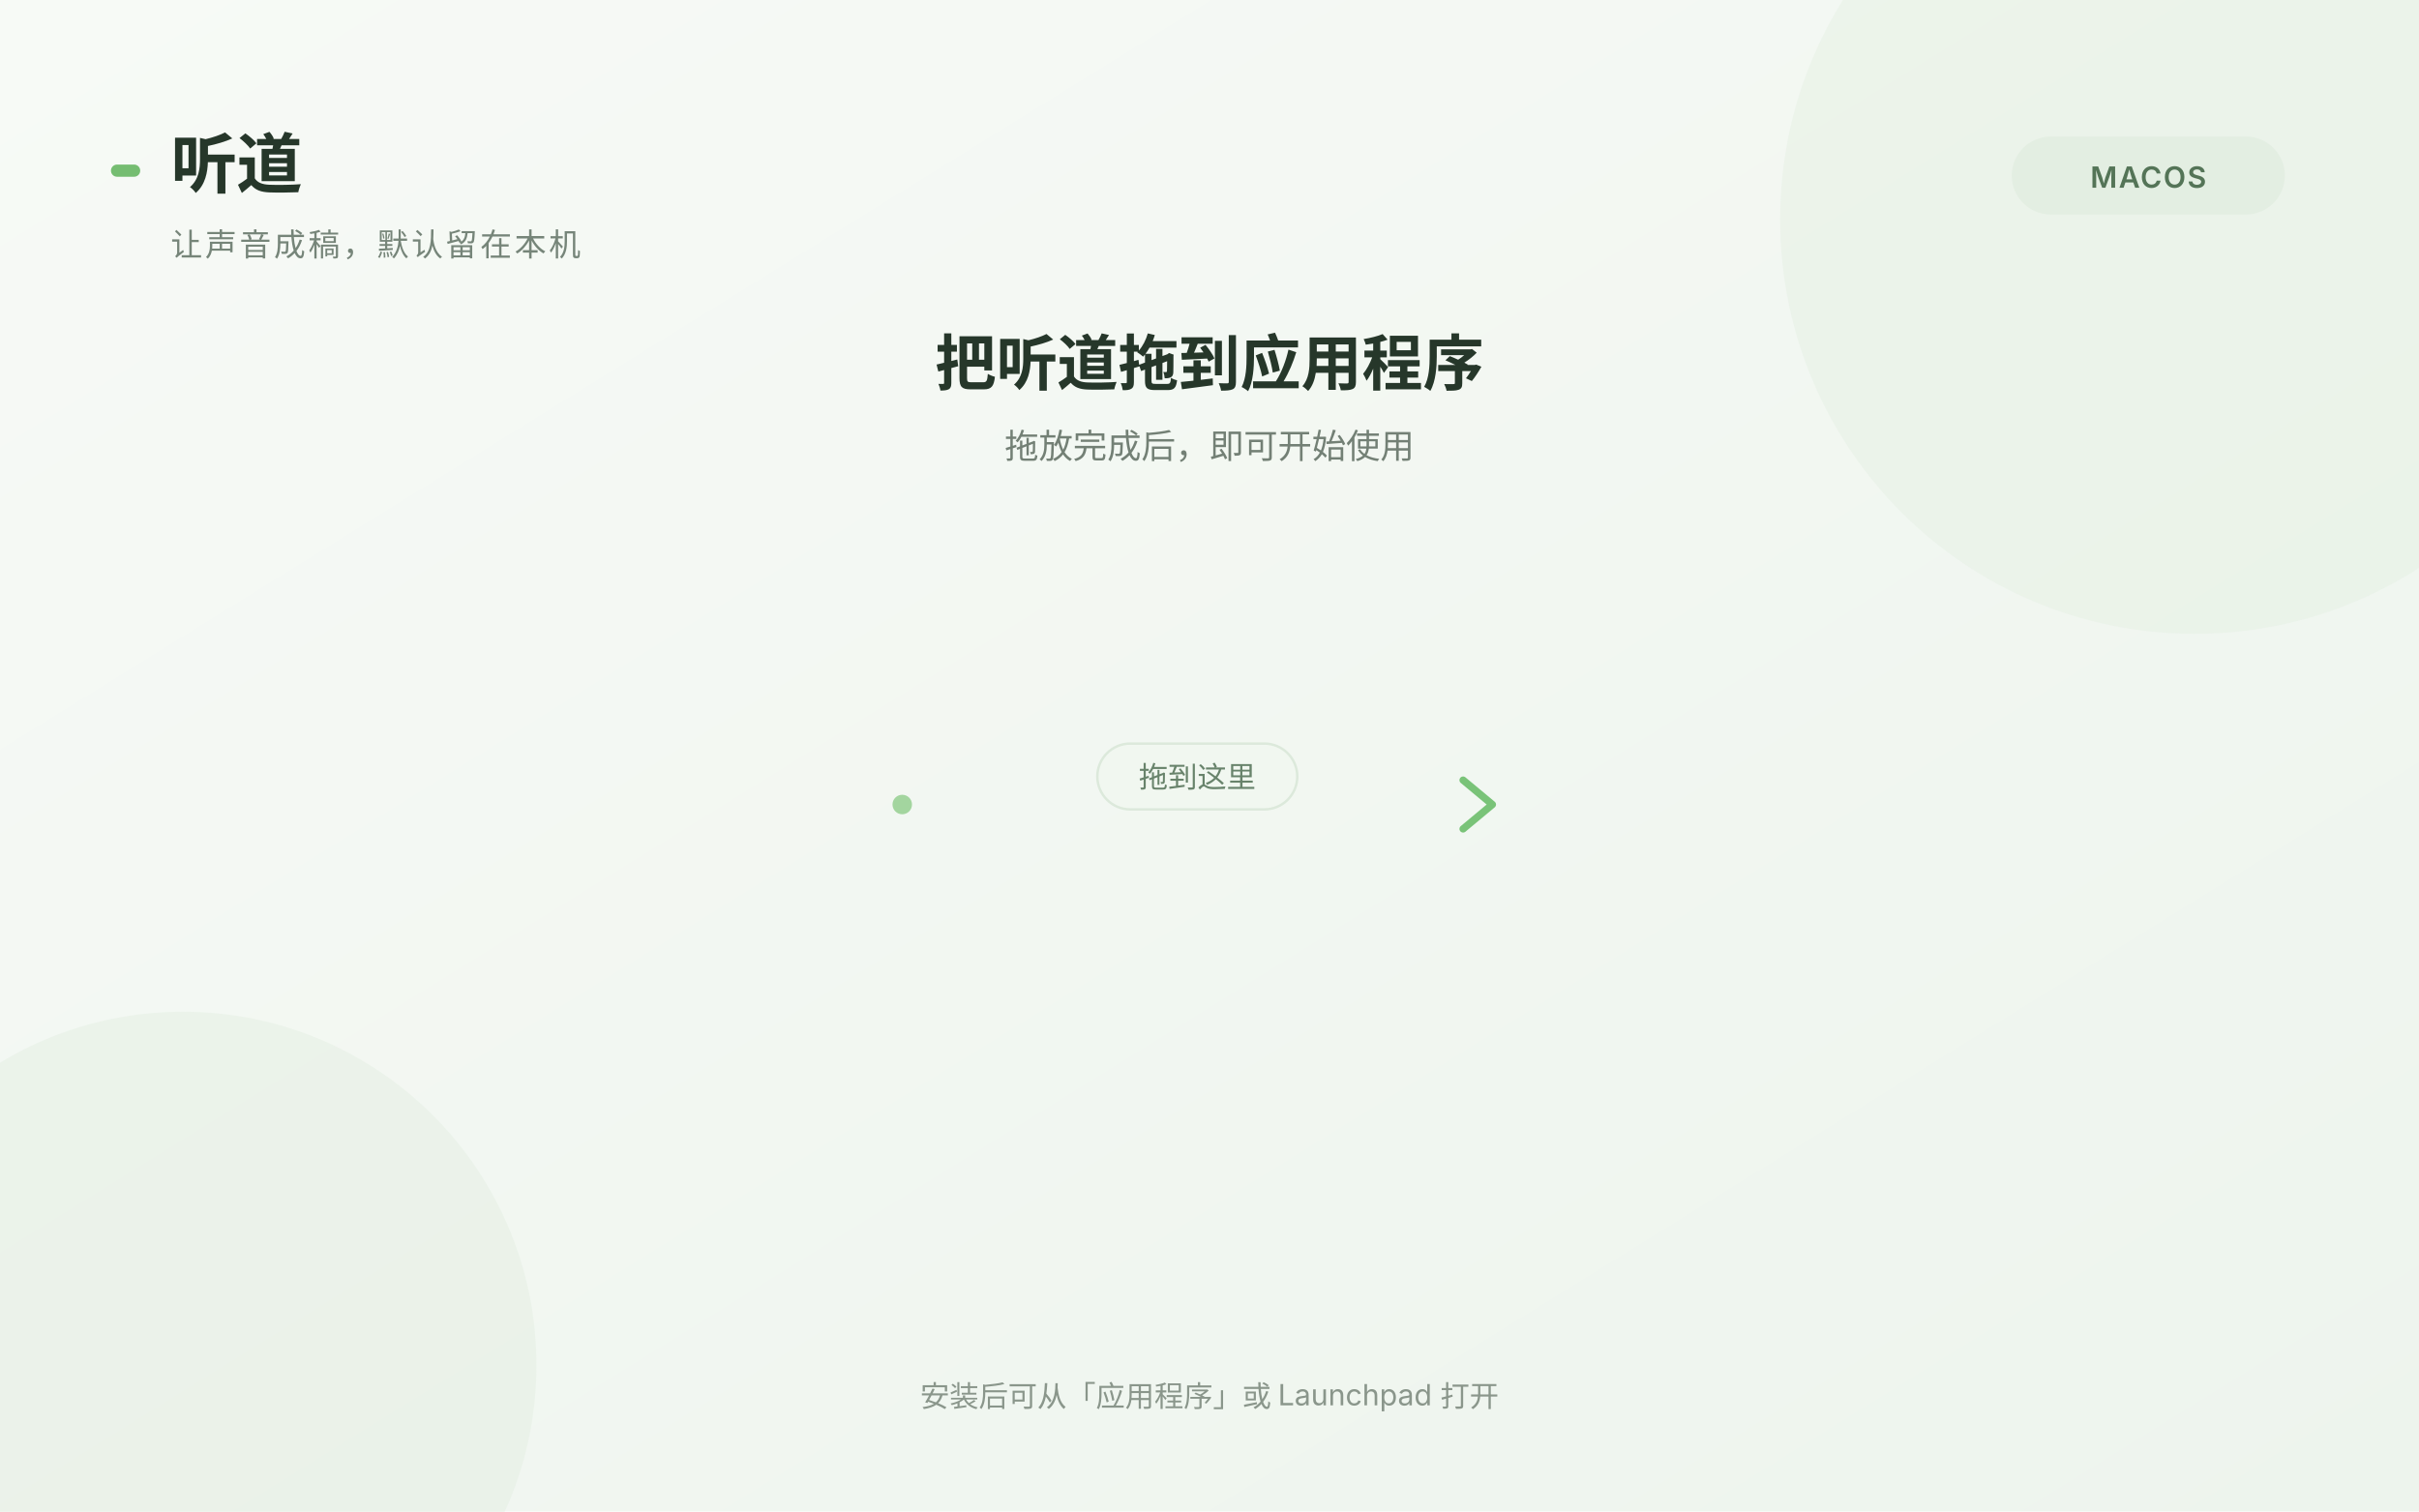
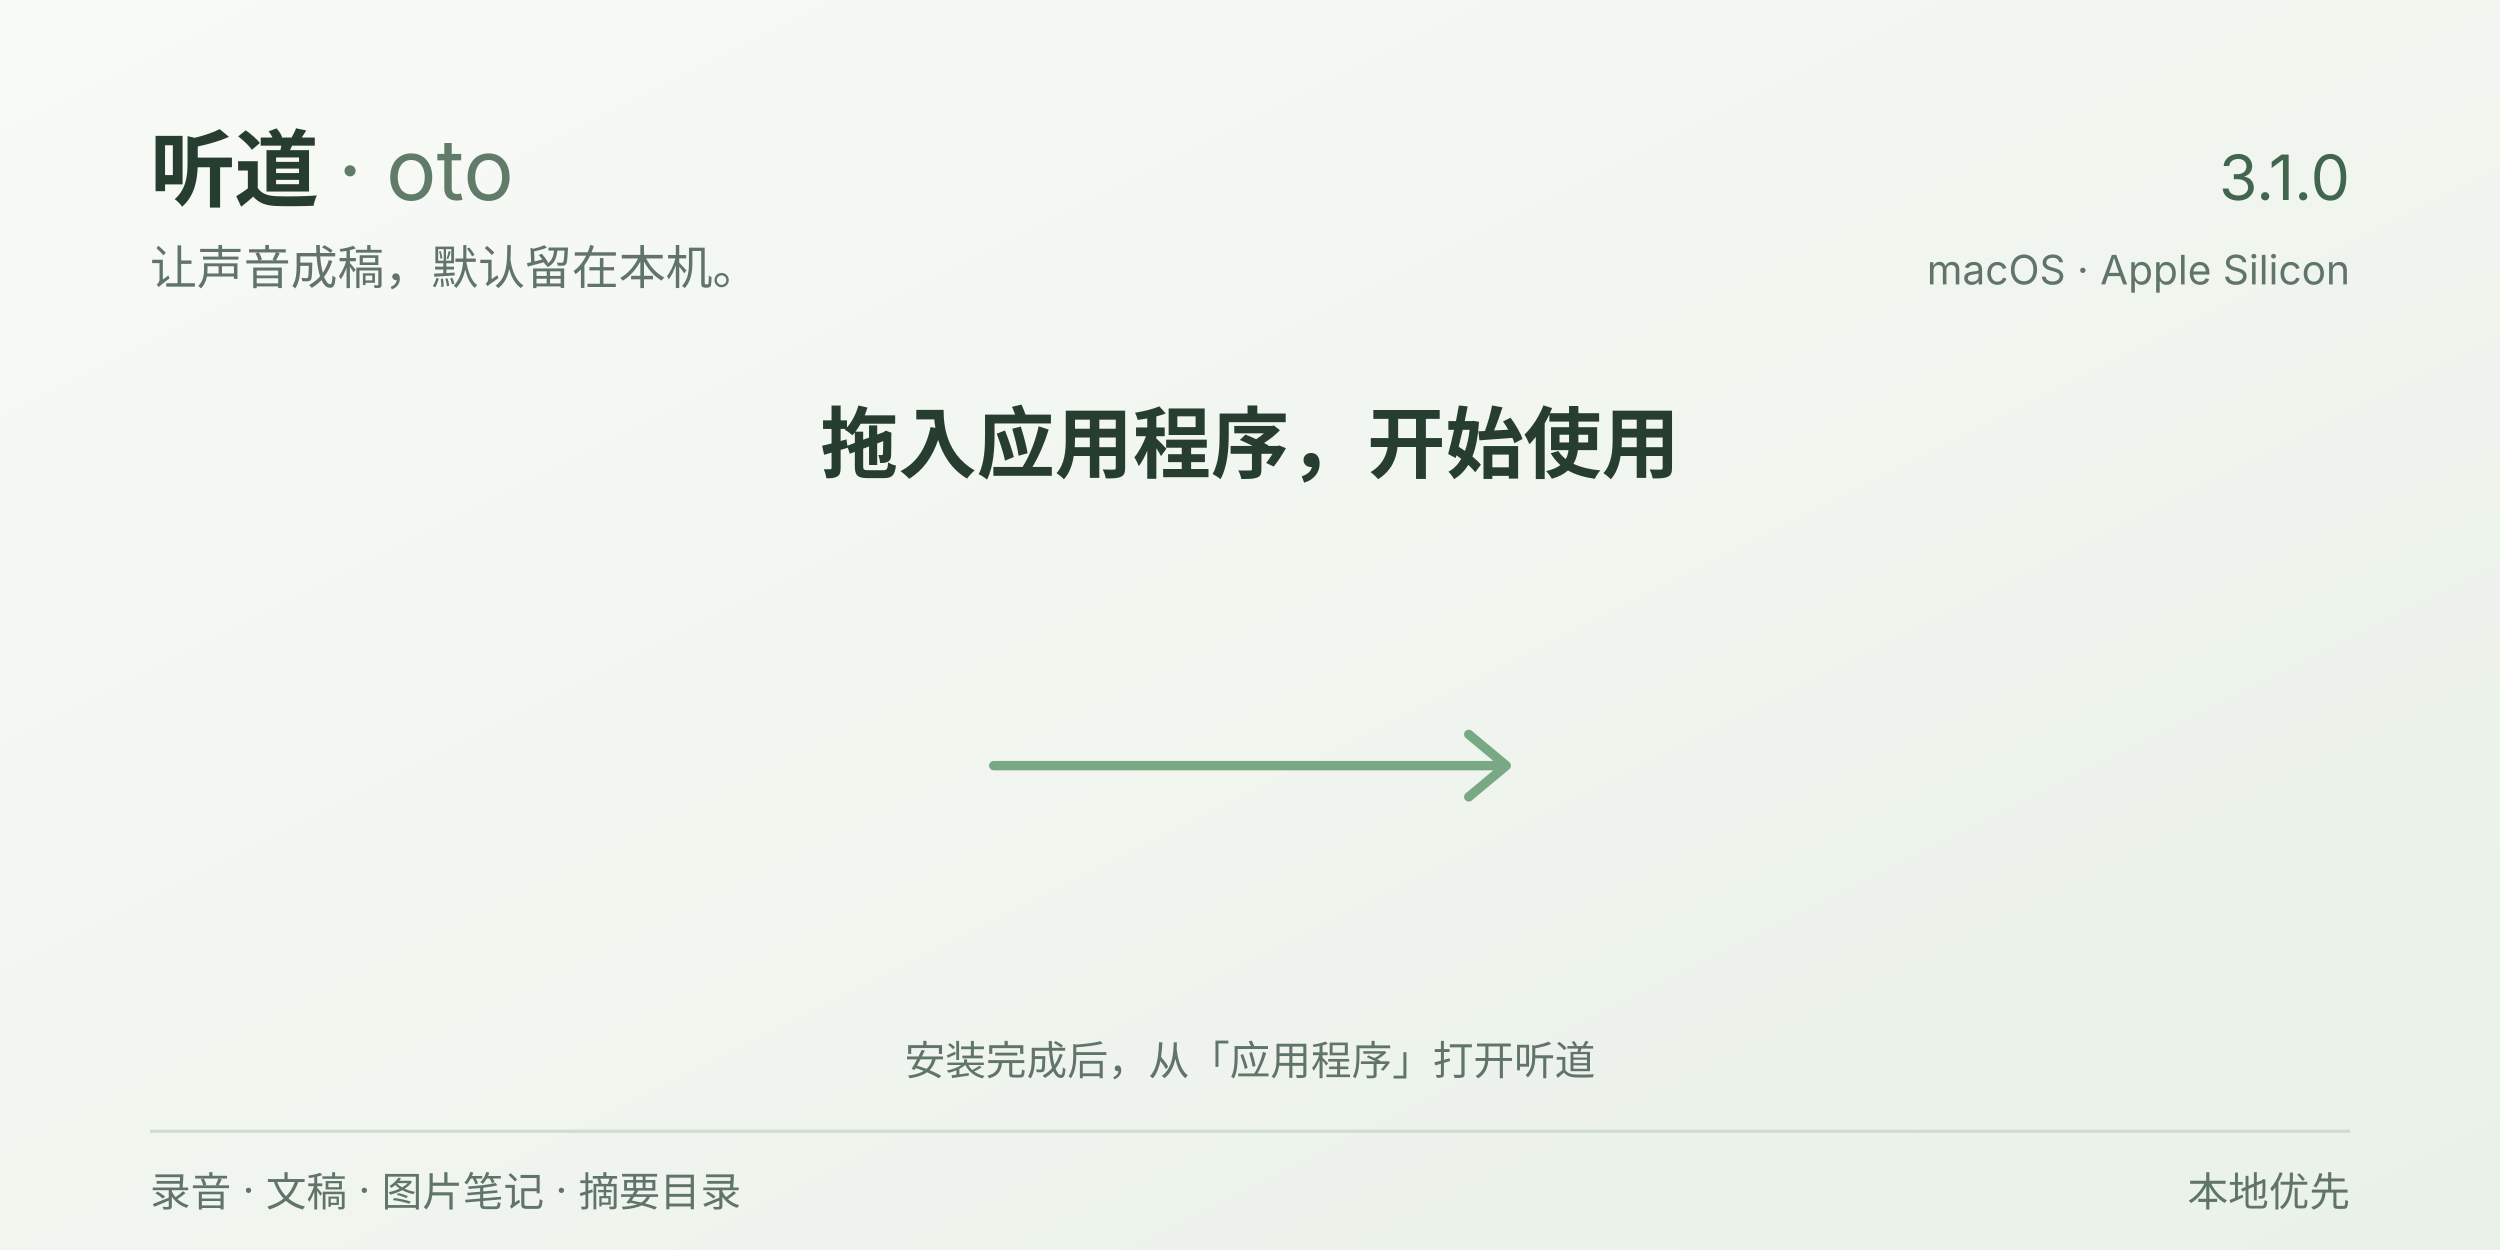
- <svg xmlns="http://www.w3.org/2000/svg" width="992" height="620" viewBox="0 0 992 620">
+ <svg xmlns="http://www.w3.org/2000/svg" width="800" height="400" viewBox="0 0 800 400" role="img" aria-labelledby="title desc">
  <defs>
-     <linearGradient id="surface" x1="0" y1="0" x2="1" y2="1">
-       <stop offset="0" stop-color="#f7faf6" />
-       <stop offset="1" stop-color="#edf4ed" />
-     </linearGradient>
-     <linearGradient id="accent" x1="0" y1="0" x2="1" y2="0">
-       <stop offset="0" stop-color="#a5d9a2" />
-       <stop offset="1" stop-color="#7fc97e" />
+     <linearGradient id="paper" x2="1" y2="1">
+       <stop stop-color="#f8faf6" />
+       <stop offset="1" stop-color="#e9f1e8" />
    </linearGradient>
  </defs>
-   <rect width="992" height="620" fill="url(#surface)" />
-   <circle cx="900" cy="90" r="170" fill="#e2eee1" opacity="0.42" />
-   <circle cx="75" cy="560" r="145" fill="#e3eee2" opacity="0.5" />
-   <path d="M48 70h7" stroke="#75bd71" stroke-width="5" stroke-linecap="round" />
-   <text x="70" y="77" fill="#26372a" font-family="-apple-system,BlinkMacSystemFont,'PingFang SC',sans-serif" font-size="27" font-weight="650">听道</text>
-   <text x="70" y="105" fill="#768579" font-family="-apple-system,BlinkMacSystemFont,'PingFang SC',sans-serif" font-size="13" letter-spacing="1.1">让声音成稿，默认留在本机</text>
-   <rect x="825" y="56" width="112" height="32" rx="16" fill="#e3eee2" />
-   <text x="881" y="77" text-anchor="middle" fill="#547457" font-family="-apple-system,BlinkMacSystemFont,sans-serif" font-size="12" font-weight="600" letter-spacing="0.6">MACOS</text>
-   <text x="496" y="158" text-anchor="middle" fill="#26372a" font-family="-apple-system,BlinkMacSystemFont,'PingFang SC',sans-serif" font-size="25" font-weight="600">把听道拖到应用程序</text>
-   <text x="496" y="188" text-anchor="middle" fill="#738075" font-family="-apple-system,BlinkMacSystemFont,'PingFang SC',sans-serif" font-size="14">拖放完成后，即可开始使用</text>
-   <path d="M370 330h241" fill="none" stroke="url(#accent)" stroke-width="3" stroke-linecap="round" />
-   <path d="m600 320 12 10-12 10" fill="none" stroke="#79c378" stroke-width="3" stroke-linecap="round" stroke-linejoin="round" />
-   <circle cx="370" cy="330" r="4" fill="#a3d59f" />
-   <rect x="450" y="305" width="82" height="27" rx="13.5" fill="#f1f7f0" stroke="#dce9db" />
-   <text x="491" y="323" text-anchor="middle" fill="#68836b" font-family="-apple-system,BlinkMacSystemFont,'PingFang SC',sans-serif" font-size="12">拖到这里</text>
-   <text x="496" y="577" text-anchor="middle" fill="#8a968b" font-family="-apple-system,BlinkMacSystemFont,'PingFang SC',sans-serif" font-size="12">安装后可从「应用程序」或 Launchpad 打开</text>
+   <rect width="800" height="400" fill="url(#paper)" />
+   <g font-family="-apple-system,BlinkMacSystemFont,'PingFang SC',sans-serif">
+     <text x="48" y="64" font-size="27" font-weight="600" fill="#263d30">听道 <tspan font-weight="400" fill="#607c68">· oto</tspan>
+     </text>
+     <text x="48" y="91" font-size="15" fill="#607469">让声音成稿，默认留在本机。</text>
+     <text x="752" y="64" text-anchor="end" font-size="20" fill="#42654d">3.1.0</text>
+     <text x="752" y="91" text-anchor="end" font-size="13" fill="#607469">macOS · Apple Silicon</text>
+     <text x="400" y="151" text-anchor="middle" font-size="25" font-weight="600" fill="#263d30">拖入应用程序，开始使用</text>
+     <path d="M318 245H482m-12-10 12 10-12 10" fill="none" stroke="#79a984" stroke-width="3" stroke-linecap="round" stroke-linejoin="round" />
+     <text x="400" y="344" text-anchor="middle" font-size="13" fill="#607469">安装完成后，从「应用程序」打开听道</text>
+     <path d="M48 362H752" stroke="#ceddce" />
+     <text x="48" y="386" font-size="13" fill="#607469">录音 · 文稿 · 图片笔记 · 摘要目录</text>
+     <text x="752" y="386" text-anchor="end" font-size="13" fill="#607469">本地优先</text>
+   </g>
</svg>
